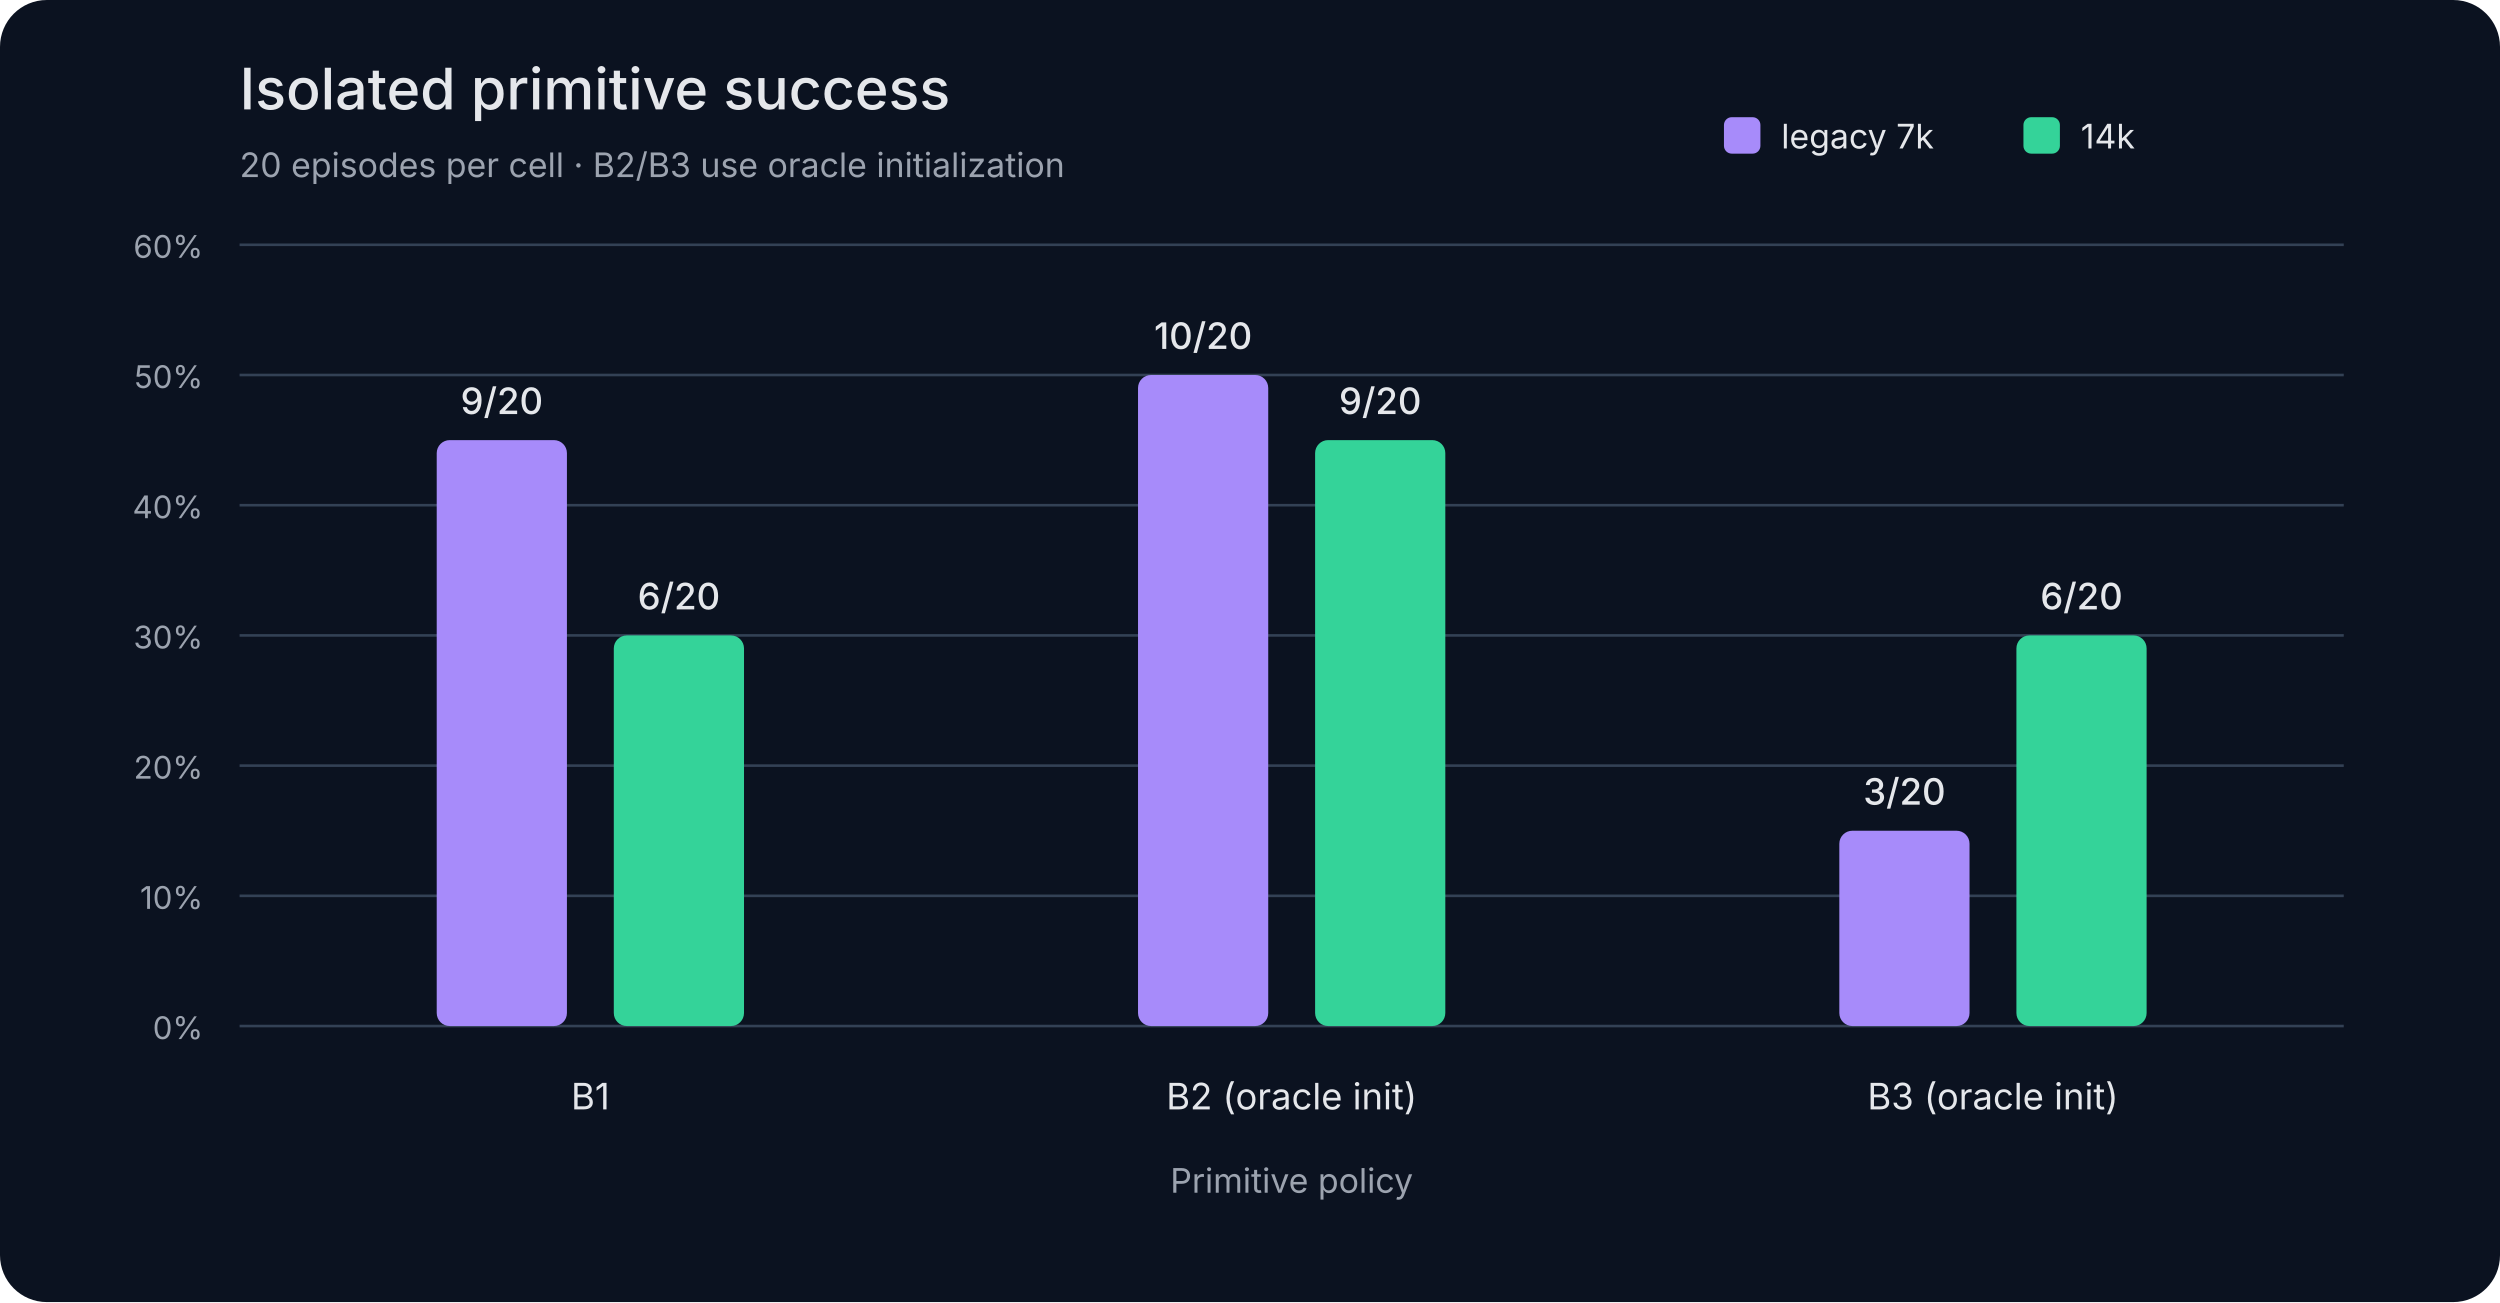
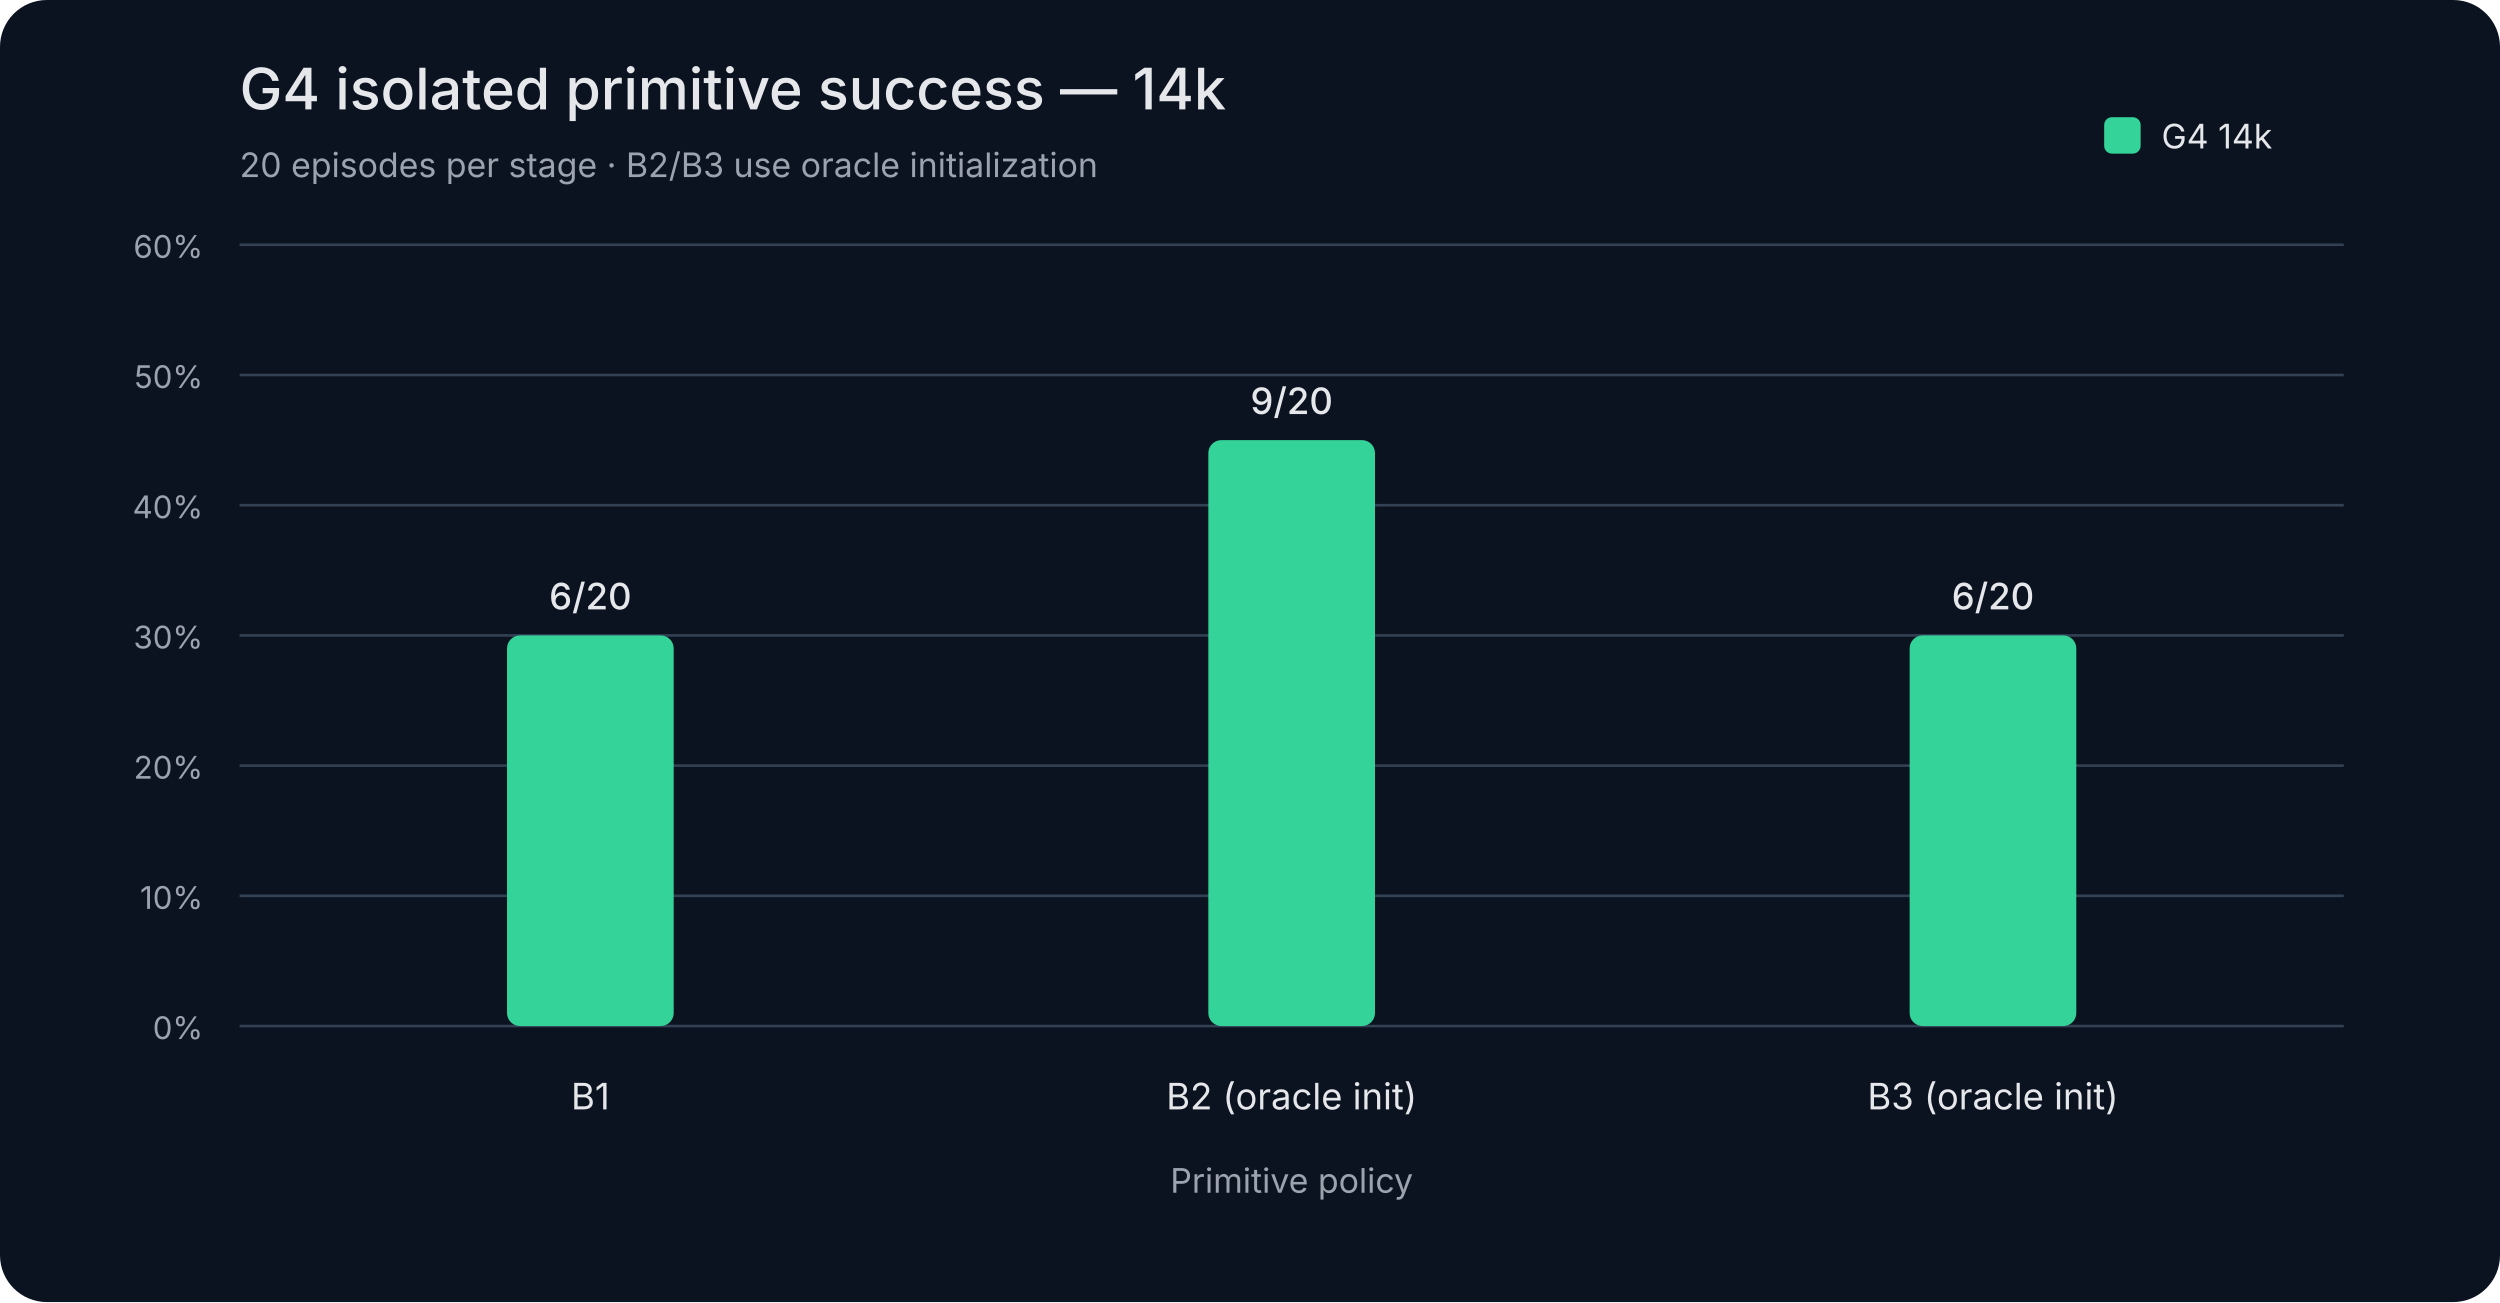
<svg xmlns="http://www.w3.org/2000/svg" viewBox="0 0 960 500" role="img" aria-labelledby="title desc">
  <rect width="960" height="500" rx="18" fill="#0b1220" />
-   <text x="92.0" y="42.0" text-anchor="start" font-family="Inter,Arial,sans-serif" font-size="22" font-weight="500" fill="#e5e7eb">Isolated primitive success</text>
-   <text x="92.0" y="68.0" text-anchor="start" font-family="Inter,Arial,sans-serif" font-size="13" font-weight="400" fill="#9ca3af">20 episodes per cell · B2/B3 use oracle initialization</text>
+   <text x="92.0" y="42.0" text-anchor="start" font-family="Inter,Arial,sans-serif" font-size="22" font-weight="500" fill="#e5e7eb">G4 isolated primitive success — 14k</text>
+   <text x="92.0" y="68.0" text-anchor="start" font-family="Inter,Arial,sans-serif" font-size="13" font-weight="400" fill="#9ca3af">20 episodes per stage · B2/B3 use oracle initialization</text>
  <line x1="92" y1="394.0" x2="900" y2="394.0" stroke="#334155" stroke-width="1" />
  <text x="78.0" y="399.0" text-anchor="end" font-family="Inter,Arial,sans-serif" font-size="12" font-weight="400" fill="#9ca3af">0%</text>
  <line x1="92" y1="344.0" x2="900" y2="344.0" stroke="#334155" stroke-width="1" />
  <text x="78.0" y="349.0" text-anchor="end" font-family="Inter,Arial,sans-serif" font-size="12" font-weight="400" fill="#9ca3af">10%</text>
  <line x1="92" y1="294.0" x2="900" y2="294.0" stroke="#334155" stroke-width="1" />
  <text x="78.0" y="299.0" text-anchor="end" font-family="Inter,Arial,sans-serif" font-size="12" font-weight="400" fill="#9ca3af">20%</text>
  <line x1="92" y1="244.0" x2="900" y2="244.0" stroke="#334155" stroke-width="1" />
  <text x="78.0" y="249.0" text-anchor="end" font-family="Inter,Arial,sans-serif" font-size="12" font-weight="400" fill="#9ca3af">30%</text>
  <line x1="92" y1="194.0" x2="900" y2="194.0" stroke="#334155" stroke-width="1" />
  <text x="78.0" y="199.0" text-anchor="end" font-family="Inter,Arial,sans-serif" font-size="12" font-weight="400" fill="#9ca3af">40%</text>
  <line x1="92" y1="144.0" x2="900" y2="144.0" stroke="#334155" stroke-width="1" />
  <text x="78.0" y="149.0" text-anchor="end" font-family="Inter,Arial,sans-serif" font-size="12" font-weight="400" fill="#9ca3af">50%</text>
  <line x1="92" y1="94.0" x2="900" y2="94.0" stroke="#334155" stroke-width="1" />
  <text x="78.0" y="99.0" text-anchor="end" font-family="Inter,Arial,sans-serif" font-size="12" font-weight="400" fill="#9ca3af">60%</text>
-   <rect x="167.7" y="169.0" width="50" height="225.0" rx="5" fill="#a78bfa" />
-   <text x="192.7" y="159.0" text-anchor="middle" font-family="Inter,Arial,sans-serif" font-size="14" font-weight="500" fill="#e5e7eb">9/20</text>
-   <rect x="235.7" y="244.0" width="50" height="150.0" rx="5" fill="#34d399" />
-   <text x="260.7" y="234.0" text-anchor="middle" font-family="Inter,Arial,sans-serif" font-size="14" font-weight="500" fill="#e5e7eb">6/20</text>
+   <rect x="194.7" y="244.0" width="64" height="150.0" rx="5" fill="#34d399" />
+   <text x="226.7" y="234.0" text-anchor="middle" font-family="Inter,Arial,sans-serif" font-size="14" font-weight="500" fill="#e5e7eb">6/20</text>
  <text x="226.7" y="426.0" text-anchor="middle" font-family="Inter,Arial,sans-serif" font-size="14" font-weight="400" fill="#e5e7eb">B1</text>
-   <rect x="437.0" y="144.0" width="50" height="250.0" rx="5" fill="#a78bfa" />
-   <text x="462.0" y="134.0" text-anchor="middle" font-family="Inter,Arial,sans-serif" font-size="14" font-weight="500" fill="#e5e7eb">10/20</text>
-   <rect x="505.0" y="169.0" width="50" height="225.0" rx="5" fill="#34d399" />
-   <text x="530.0" y="159.0" text-anchor="middle" font-family="Inter,Arial,sans-serif" font-size="14" font-weight="500" fill="#e5e7eb">9/20</text>
+   <rect x="464.0" y="169.0" width="64" height="225.0" rx="5" fill="#34d399" />
+   <text x="496.0" y="159.0" text-anchor="middle" font-family="Inter,Arial,sans-serif" font-size="14" font-weight="500" fill="#e5e7eb">9/20</text>
  <text x="496.0" y="426.0" text-anchor="middle" font-family="Inter,Arial,sans-serif" font-size="14" font-weight="400" fill="#e5e7eb">B2 (oracle init)</text>
-   <rect x="706.3" y="319.0" width="50" height="75.0" rx="5" fill="#a78bfa" />
-   <text x="731.3" y="309.0" text-anchor="middle" font-family="Inter,Arial,sans-serif" font-size="14" font-weight="500" fill="#e5e7eb">3/20</text>
-   <rect x="774.3" y="244.0" width="50" height="150.0" rx="5" fill="#34d399" />
-   <text x="799.3" y="234.0" text-anchor="middle" font-family="Inter,Arial,sans-serif" font-size="14" font-weight="500" fill="#e5e7eb">6/20</text>
+   <rect x="733.3" y="244.0" width="64" height="150.0" rx="5" fill="#34d399" />
+   <text x="765.3" y="234.0" text-anchor="middle" font-family="Inter,Arial,sans-serif" font-size="14" font-weight="500" fill="#e5e7eb">6/20</text>
  <text x="765.3" y="426.0" text-anchor="middle" font-family="Inter,Arial,sans-serif" font-size="14" font-weight="400" fill="#e5e7eb">B3 (oracle init)</text>
-   <rect x="662" y="45" width="14" height="14" rx="3" fill="#a78bfa" />
-   <text x="684.0" y="57.0" text-anchor="start" font-family="Inter,Arial,sans-serif" font-size="13" font-weight="400" fill="#e5e7eb">legacy 7k</text>
-   <rect x="777" y="45" width="14" height="14" rx="3" fill="#34d399" />
-   <text x="799.0" y="57.0" text-anchor="start" font-family="Inter,Arial,sans-serif" font-size="13" font-weight="400" fill="#e5e7eb">14k</text>
+   <rect x="808" y="45" width="14" height="14" rx="3" fill="#34d399" />
+   <text x="830.0" y="57.0" text-anchor="start" font-family="Inter,Arial,sans-serif" font-size="13" font-weight="400" fill="#e5e7eb">G4 14k</text>
  <text x="496.0" y="458.0" text-anchor="middle" font-family="Inter,Arial,sans-serif" font-size="13" font-weight="400" fill="#9ca3af">Primitive policy</text>
</svg>
